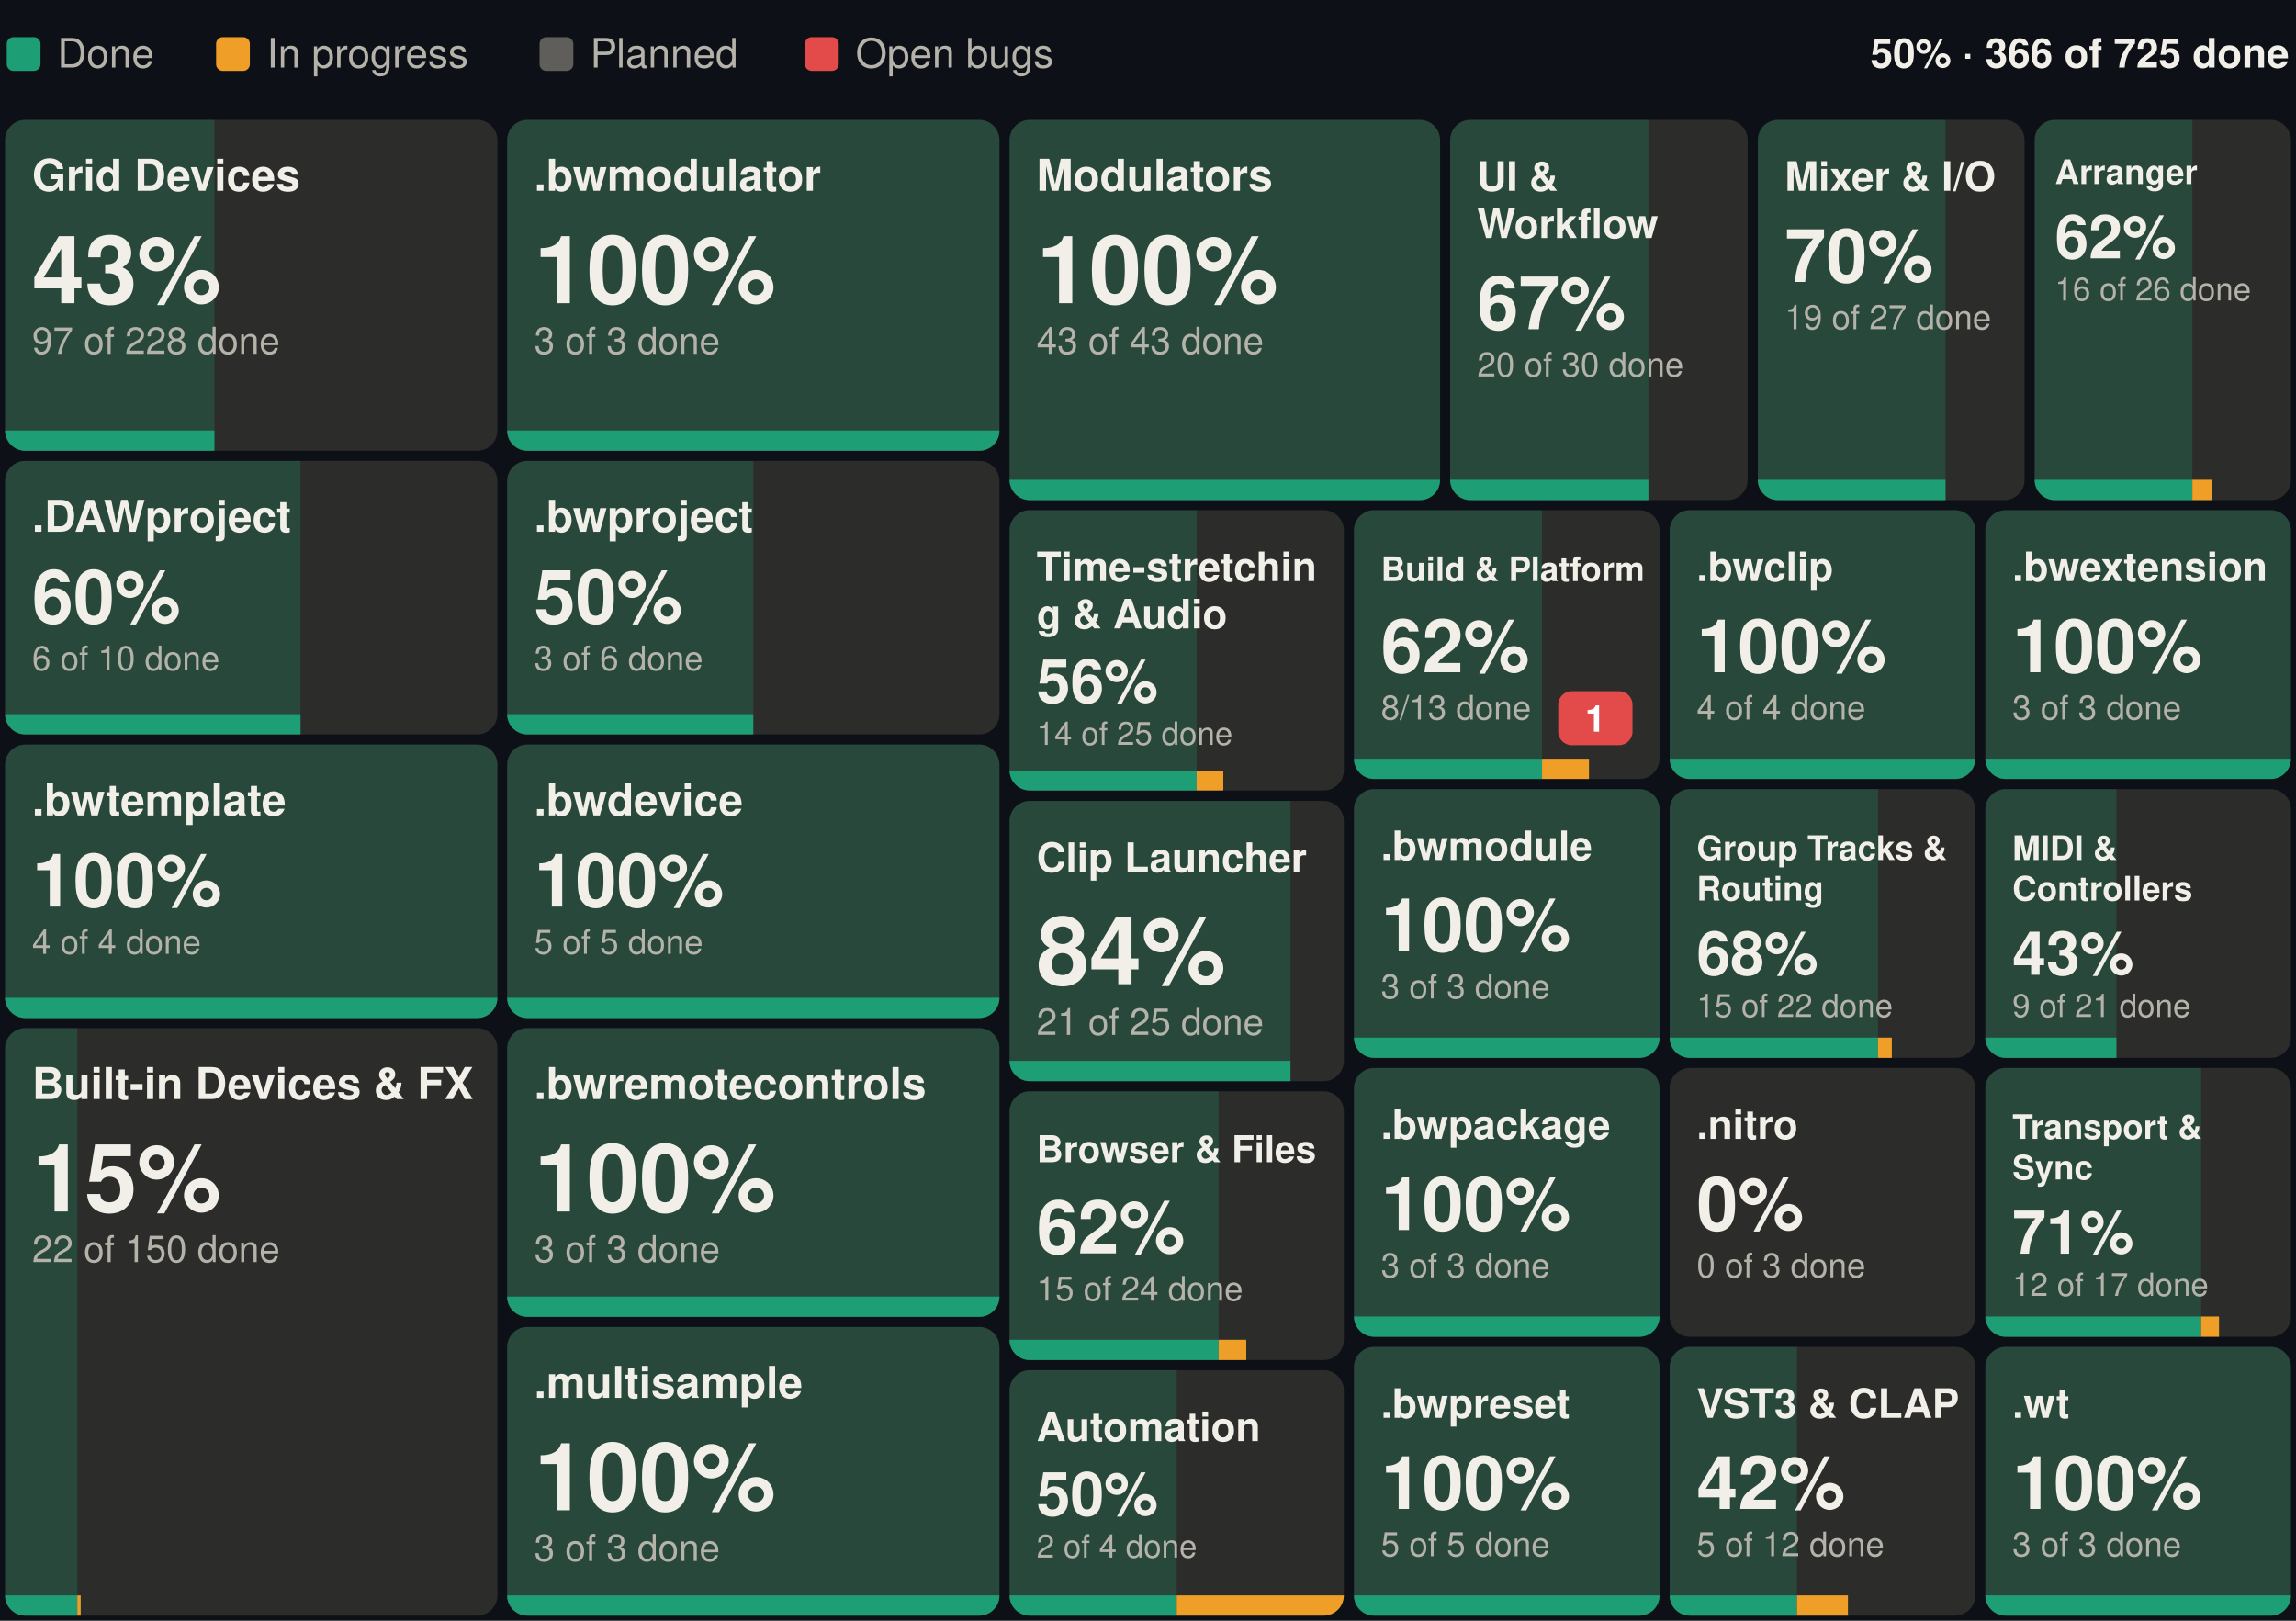
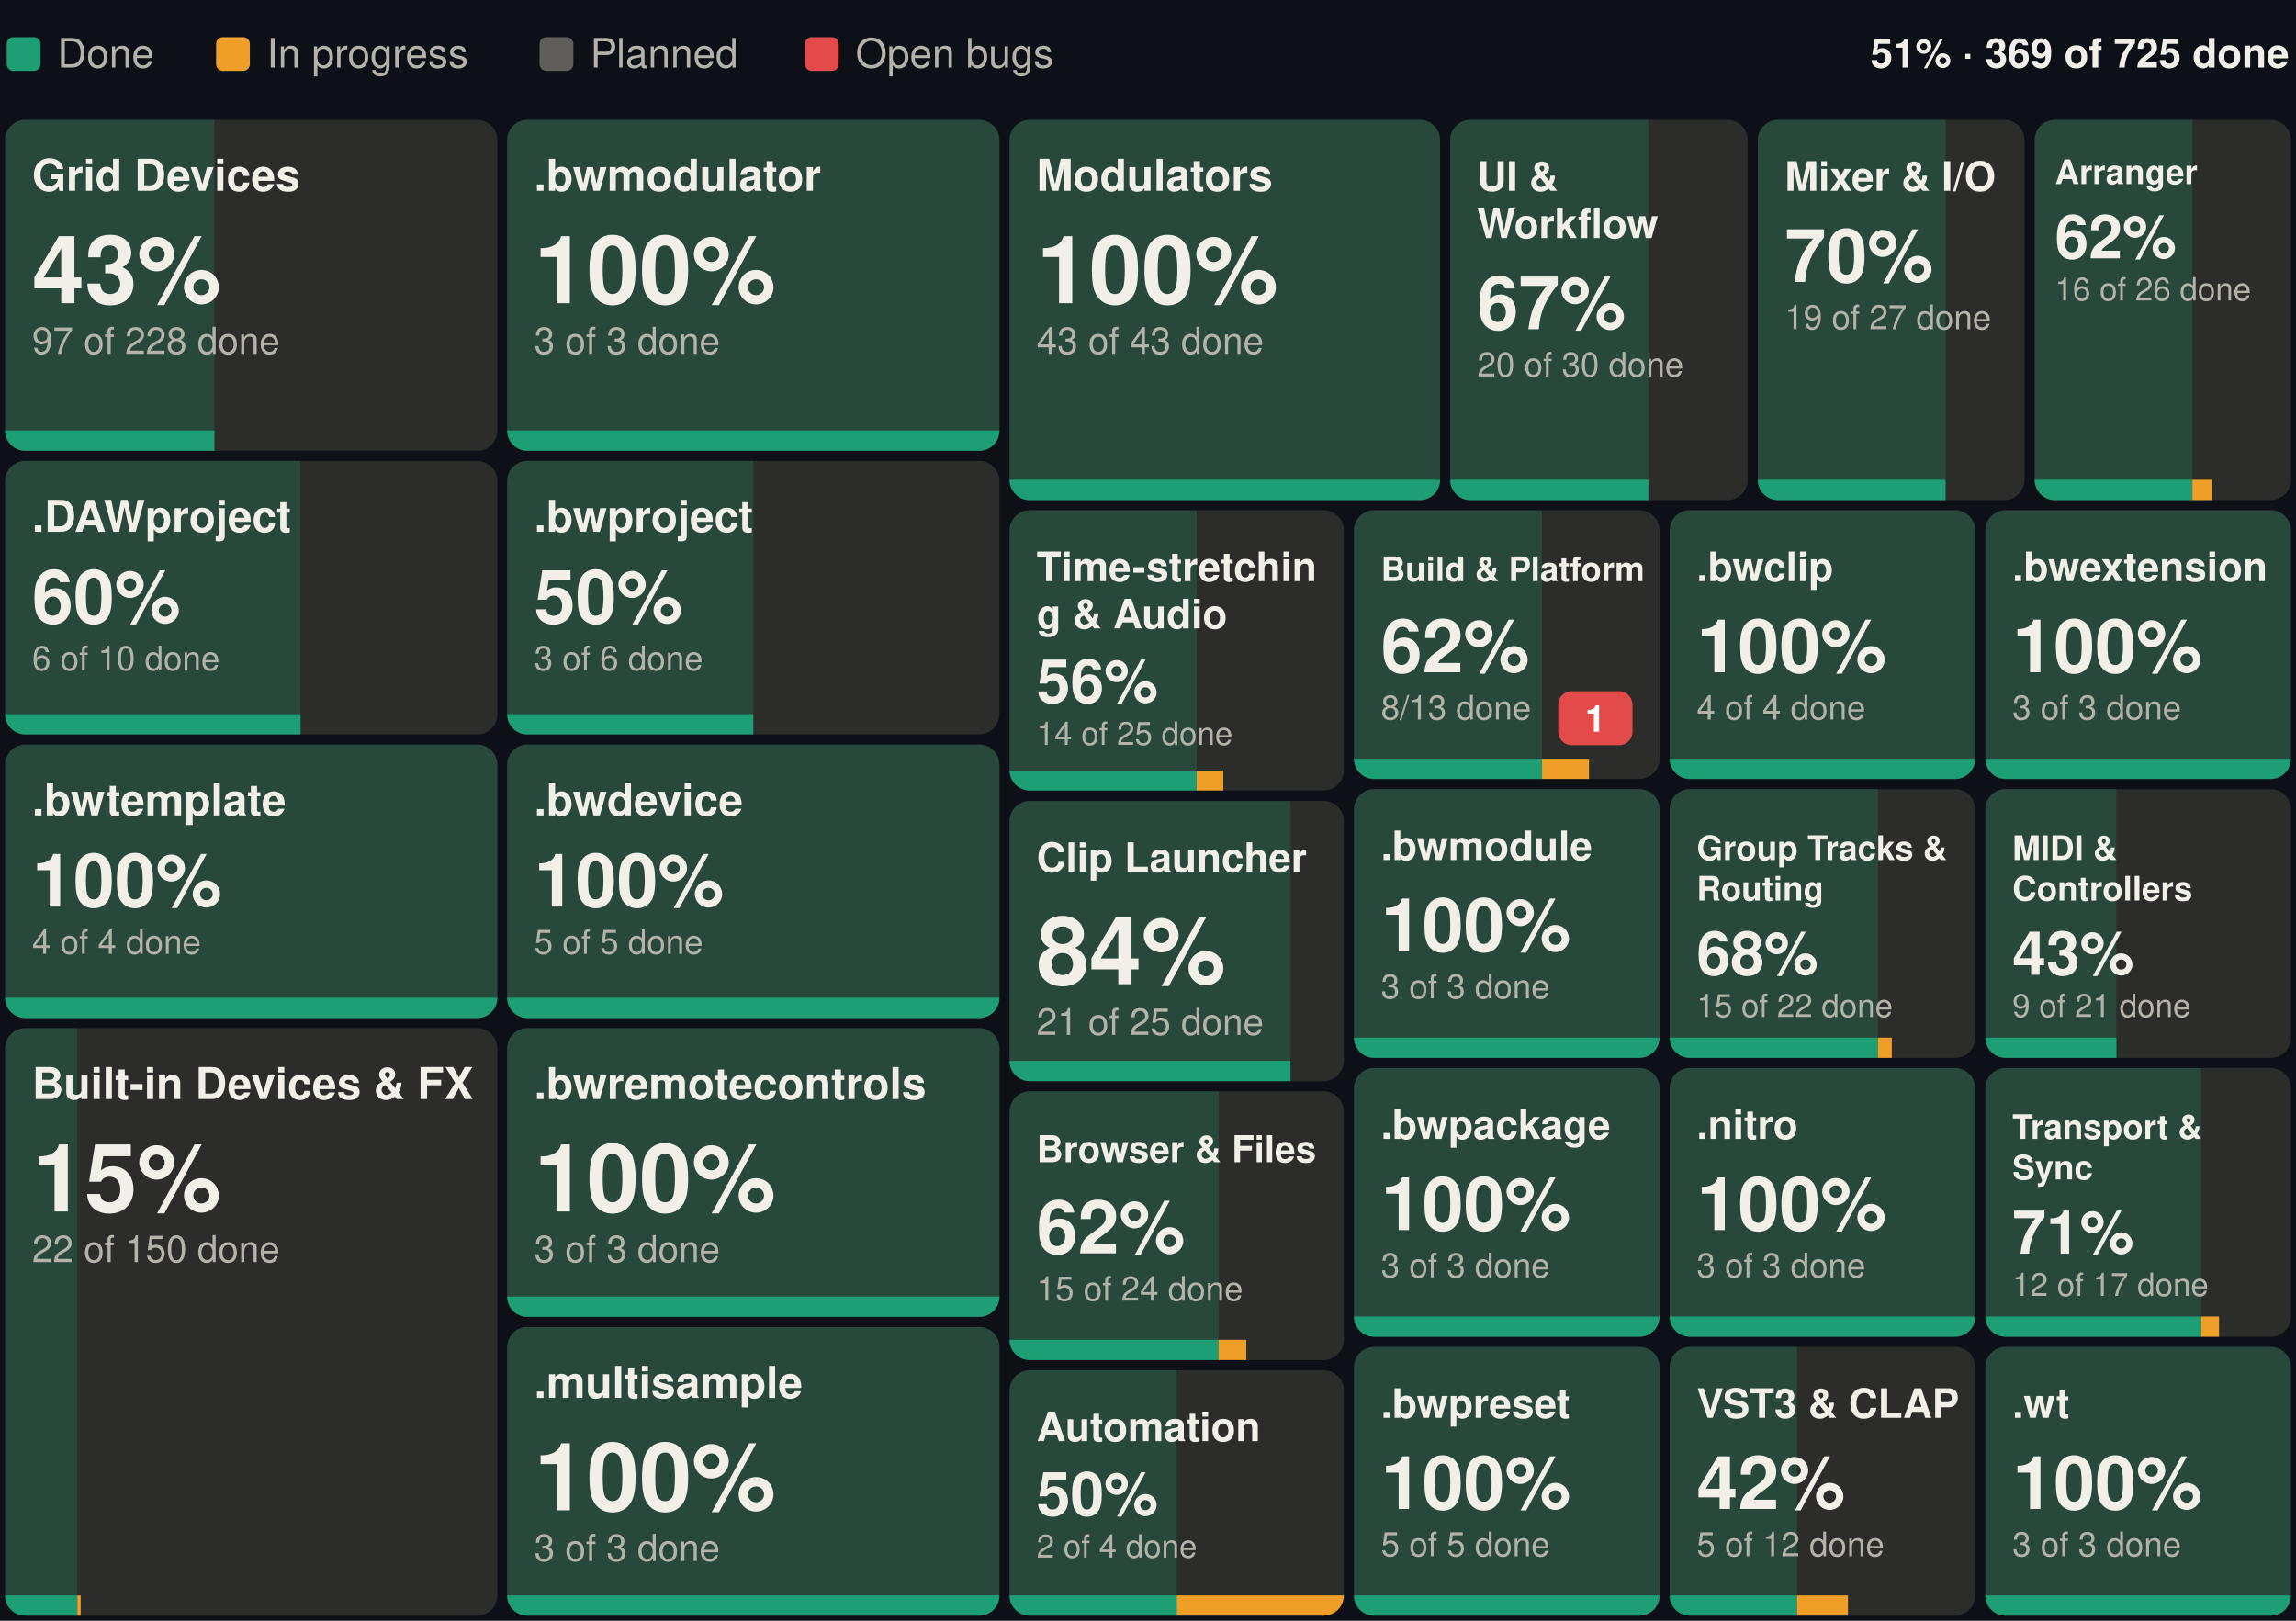
- <svg xmlns="http://www.w3.org/2000/svg" width="680" height="480" viewBox="0 0 680 480" font-family="-apple-system, BlinkMacSystemFont, 'Segoe UI', Helvetica, Arial, sans-serif" role="img" aria-label="Hikaru OpenLive vs Bitwig Studio 5.3.13: 366 of 725 features done">
+ <svg xmlns="http://www.w3.org/2000/svg" width="680" height="480" viewBox="0 0 680 480" font-family="-apple-system, BlinkMacSystemFont, 'Segoe UI', Helvetica, Arial, sans-serif" role="img" aria-label="Hikaru OpenLive vs Bitwig Studio 5.3.13: 369 of 725 features done">
  <rect width="680" height="480" fill="#0d1117" />
-   <text x="678.0" y="20.0" font-size="12" font-weight="600" text-anchor="end" fill="#F1EFE8">50% · 366 of 725 done</text>
+   <text x="678.0" y="20.0" font-size="12" font-weight="600" text-anchor="end" fill="#F1EFE8">51% · 369 of 725 done</text>
  <rect x="2.0" y="11" width="10" height="10" rx="2" fill="#1D9E75" />
  <text x="17.0" y="20.0" font-size="12" fill="#B4B2A9">Done</text>
  <rect x="64.0" y="11" width="10" height="10" rx="2" fill="#EF9F27" />
  <text x="79.0" y="20.0" font-size="12" fill="#B4B2A9">In progress</text>
  <rect x="159.8" y="11" width="10" height="10" rx="2" fill="#5F5E5A" />
  <text x="174.8" y="20.0" font-size="12" fill="#B4B2A9">Planned</text>
  <rect x="238.4" y="11" width="10" height="10" rx="2" fill="#E24B4A" />
  <text x="253.4" y="20.0" font-size="12" fill="#B4B2A9">Open bugs</text>
  <g>
    <clipPath id="b0">
      <rect x="299.0" y="237.2" width="99.0" height="83.0" rx="6" />
    </clipPath>
    <g clip-path="url(#b0)">
      <rect x="299.0" y="237.2" width="99.0" height="83.0" fill="#2C2C2A" />
      <rect x="299.0" y="237.2" width="83.2" height="83.0" fill="#1D9E75" fill-opacity="0.25" />
      <rect x="299.0" y="314.2" width="83.2" height="6" fill="#1D9E75" />
    </g>
    <text x="307.0" y="258.2" font-size="12" font-weight="600" fill="#F1EFE8">Clip Launcher</text>
    <text x="307.0" y="291.5" font-size="28" font-weight="600" fill="#F1EFE8">84%</text>
    <text x="307.0" y="306.5" font-size="11" fill="#B4B2A9">21 of 25 done</text>
  </g>
  <g>
    <clipPath id="b1">
      <rect x="602.6" y="35.5" width="75.9" height="112.6" rx="6" />
    </clipPath>
    <g clip-path="url(#b1)">
      <rect x="602.6" y="35.5" width="75.9" height="112.6" fill="#2C2C2A" />
      <rect x="602.6" y="35.5" width="46.7" height="112.6" fill="#1D9E75" fill-opacity="0.25" />
      <rect x="602.6" y="142.1" width="46.7" height="6" fill="#1D9E75" />
      <rect x="649.3" y="142.1" width="5.8" height="6" fill="#EF9F27" />
    </g>
    <text x="608.6" y="54.5" font-size="10" font-weight="600" fill="#F1EFE8">Arranger</text>
    <text x="608.6" y="76.5" font-size="18" font-weight="600" fill="#F1EFE8">62%</text>
    <text x="608.6" y="89.0" font-size="9.5" fill="#B4B2A9">16 of 26 done</text>
  </g>
  <g>
    <clipPath id="b2">
      <rect x="588.0" y="316.3" width="90.5" height="79.6" rx="6" />
    </clipPath>
    <g clip-path="url(#b2)">
      <rect x="588.0" y="316.3" width="90.5" height="79.6" fill="#2C2C2A" />
      <rect x="588.0" y="316.3" width="63.9" height="79.6" fill="#1D9E75" fill-opacity="0.25" />
      <rect x="588.0" y="389.9" width="63.9" height="6" fill="#1D9E75" />
      <rect x="651.9" y="389.9" width="5.3" height="6" fill="#EF9F27" />
    </g>
    <text x="596.0" y="337.3" font-size="10" font-weight="600" fill="#F1EFE8">Transport &amp;</text>
    <text x="596.0" y="349.3" font-size="10" font-weight="600" fill="#F1EFE8">Sync</text>
    <text x="596.0" y="371.3" font-size="18" font-weight="600" fill="#F1EFE8">71%</text>
    <text x="596.0" y="383.8" font-size="9.5" fill="#B4B2A9">12 of 17 done</text>
  </g>
  <g>
    <clipPath id="b3">
      <rect x="494.5" y="233.7" width="90.5" height="79.6" rx="6" />
    </clipPath>
    <g clip-path="url(#b3)">
      <rect x="494.5" y="233.7" width="90.5" height="79.6" fill="#2C2C2A" />
      <rect x="494.5" y="233.7" width="61.7" height="79.6" fill="#1D9E75" fill-opacity="0.25" />
      <rect x="494.5" y="307.3" width="61.7" height="6" fill="#1D9E75" />
      <rect x="556.2" y="307.3" width="4.1" height="6" fill="#EF9F27" />
    </g>
    <text x="502.5" y="254.7" font-size="10" font-weight="600" fill="#F1EFE8">Group Tracks &amp;</text>
    <text x="502.5" y="266.7" font-size="10" font-weight="600" fill="#F1EFE8">Routing</text>
    <text x="502.5" y="288.7" font-size="18" font-weight="600" fill="#F1EFE8">68%</text>
    <text x="502.5" y="301.2" font-size="9.5" fill="#B4B2A9">15 of 22 done</text>
  </g>
  <g>
    <clipPath id="b4">
      <rect x="299.0" y="151.1" width="99.0" height="83.0" rx="6" />
    </clipPath>
    <g clip-path="url(#b4)">
      <rect x="299.0" y="151.1" width="99.0" height="83.0" fill="#2C2C2A" />
      <rect x="299.0" y="151.1" width="55.4" height="83.0" fill="#1D9E75" fill-opacity="0.25" />
      <rect x="299.0" y="228.2" width="55.4" height="6" fill="#1D9E75" />
      <rect x="354.4" y="228.2" width="7.9" height="6" fill="#EF9F27" />
    </g>
    <text x="307.0" y="172.1" font-size="12" font-weight="600" fill="#F1EFE8">Time-stretchin</text>
    <text x="307.0" y="186.1" font-size="12" font-weight="600" fill="#F1EFE8">g &amp; Audio</text>
    <text x="307.0" y="208.1" font-size="18" font-weight="600" fill="#F1EFE8">56%</text>
    <text x="307.0" y="220.6" font-size="9.5" fill="#B4B2A9">14 of 25 done</text>
  </g>
  <g>
    <clipPath id="b5">
      <rect x="1.5" y="304.5" width="145.8" height="174.0" rx="6" />
    </clipPath>
    <g clip-path="url(#b5)">
      <rect x="1.5" y="304.5" width="145.8" height="174.0" fill="#2C2C2A" />
      <rect x="1.5" y="304.5" width="21.4" height="174.0" fill="#1D9E75" fill-opacity="0.25" />
      <rect x="1.5" y="472.5" width="21.4" height="6" fill="#1D9E75" />
      <rect x="22.9" y="472.5" width="1.0" height="6" fill="#EF9F27" />
    </g>
    <text x="9.5" y="325.5" font-size="13" font-weight="600" fill="#F1EFE8">Built-in Devices &amp; FX</text>
    <text x="9.5" y="358.8" font-size="28" font-weight="600" fill="#F1EFE8">15%</text>
    <text x="9.5" y="373.8" font-size="11" fill="#B4B2A9">22 of 150 done</text>
  </g>
  <g>
    <clipPath id="b6">
      <rect x="299.0" y="35.5" width="127.5" height="112.6" rx="6" />
    </clipPath>
    <g clip-path="url(#b6)">
      <rect x="299.0" y="35.5" width="127.5" height="112.6" fill="#2C2C2A" />
      <rect x="299.0" y="35.5" width="127.5" height="112.6" fill="#1D9E75" fill-opacity="0.25" />
      <rect x="299.0" y="142.1" width="127.5" height="6" fill="#1D9E75" />
    </g>
    <text x="307.0" y="56.5" font-size="13" font-weight="600" fill="#F1EFE8">Modulators</text>
    <text x="307.0" y="89.8" font-size="28" font-weight="600" fill="#F1EFE8">100%</text>
    <text x="307.0" y="104.8" font-size="11" fill="#B4B2A9">43 of 43 done</text>
  </g>
  <g>
    <clipPath id="b7">
      <rect x="1.5" y="35.5" width="145.8" height="98.0" rx="6" />
    </clipPath>
    <g clip-path="url(#b7)">
      <rect x="1.5" y="35.5" width="145.8" height="98.0" fill="#2C2C2A" />
      <rect x="1.5" y="35.5" width="62.0" height="98.0" fill="#1D9E75" fill-opacity="0.25" />
      <rect x="1.5" y="127.5" width="62.0" height="6" fill="#1D9E75" />
    </g>
    <text x="9.5" y="56.5" font-size="13" font-weight="600" fill="#F1EFE8">Grid Devices</text>
    <text x="9.5" y="89.8" font-size="28" font-weight="600" fill="#F1EFE8">43%</text>
    <text x="9.5" y="104.8" font-size="11" fill="#B4B2A9">97 of 228 done</text>
  </g>
  <g>
    <clipPath id="b8">
      <rect x="520.6" y="35.5" width="79.0" height="112.6" rx="6" />
    </clipPath>
    <g clip-path="url(#b8)">
      <rect x="520.6" y="35.5" width="79.0" height="112.6" fill="#2C2C2A" />
      <rect x="520.6" y="35.5" width="55.6" height="112.6" fill="#1D9E75" fill-opacity="0.25" />
      <rect x="520.6" y="142.1" width="55.6" height="6" fill="#1D9E75" />
    </g>
    <text x="528.6" y="56.5" font-size="12" font-weight="600" fill="#F1EFE8">Mixer &amp; I/O</text>
    <text x="528.6" y="83.5" font-size="22" font-weight="600" fill="#F1EFE8">70%</text>
    <text x="528.6" y="97.5" font-size="10" fill="#B4B2A9">19 of 27 done</text>
  </g>
  <g>
    <clipPath id="b9">
      <rect x="299.0" y="323.2" width="99.0" height="79.6" rx="6" />
    </clipPath>
    <g clip-path="url(#b9)">
      <rect x="299.0" y="323.2" width="99.0" height="79.6" fill="#2C2C2A" />
      <rect x="299.0" y="323.2" width="61.9" height="79.6" fill="#1D9E75" fill-opacity="0.25" />
      <rect x="299.0" y="396.8" width="61.9" height="6" fill="#1D9E75" />
      <rect x="360.9" y="396.8" width="8.2" height="6" fill="#EF9F27" />
    </g>
    <text x="307.0" y="344.2" font-size="11" font-weight="600" fill="#F1EFE8">Browser &amp; Files</text>
    <text x="307.0" y="371.2" font-size="22" font-weight="600" fill="#F1EFE8">62%</text>
    <text x="307.0" y="385.2" font-size="10" fill="#B4B2A9">15 of 24 done</text>
  </g>
  <g>
    <clipPath id="b10">
      <rect x="588.0" y="233.7" width="90.5" height="79.6" rx="6" />
    </clipPath>
    <g clip-path="url(#b10)">
      <rect x="588.0" y="233.7" width="90.5" height="79.6" fill="#2C2C2A" />
      <rect x="588.0" y="233.7" width="38.8" height="79.6" fill="#1D9E75" fill-opacity="0.25" />
      <rect x="588.0" y="307.3" width="38.8" height="6" fill="#1D9E75" />
    </g>
    <text x="596.0" y="254.7" font-size="10" font-weight="600" fill="#F1EFE8">MIDI &amp;</text>
    <text x="596.0" y="266.7" font-size="10" font-weight="600" fill="#F1EFE8">Controllers</text>
    <text x="596.0" y="288.7" font-size="18" font-weight="600" fill="#F1EFE8">43%</text>
    <text x="596.0" y="301.2" font-size="9.5" fill="#B4B2A9">9 of 21 done</text>
  </g>
  <g>
    <clipPath id="b11">
      <rect x="429.5" y="35.5" width="88.1" height="112.6" rx="6" />
    </clipPath>
    <g clip-path="url(#b11)">
      <rect x="429.5" y="35.5" width="88.1" height="112.6" fill="#2C2C2A" />
      <rect x="429.5" y="35.5" width="58.7" height="112.6" fill="#1D9E75" fill-opacity="0.25" />
      <rect x="429.5" y="142.1" width="58.7" height="6" fill="#1D9E75" />
    </g>
    <text x="437.5" y="56.5" font-size="12" font-weight="600" fill="#F1EFE8">UI &amp;</text>
    <text x="437.5" y="70.5" font-size="12" font-weight="600" fill="#F1EFE8">Workflow</text>
    <text x="437.5" y="97.5" font-size="22" font-weight="600" fill="#F1EFE8">67%</text>
    <text x="437.5" y="111.5" font-size="10" fill="#B4B2A9">20 of 30 done</text>
  </g>
  <g>
    <clipPath id="b12">
      <rect x="401.0" y="151.1" width="90.5" height="79.6" rx="6" />
    </clipPath>
    <g clip-path="url(#b12)">
      <rect x="401.0" y="151.1" width="90.5" height="79.6" fill="#2C2C2A" />
      <rect x="401.0" y="151.1" width="55.7" height="79.6" fill="#1D9E75" fill-opacity="0.25" />
      <rect x="401.0" y="224.7" width="55.7" height="6" fill="#1D9E75" />
      <rect x="456.7" y="224.7" width="13.9" height="6" fill="#EF9F27" />
    </g>
    <text x="409.0" y="172.1" font-size="10" font-weight="600" fill="#F1EFE8">Build &amp; Platform</text>
    <text x="409.0" y="199.1" font-size="22" font-weight="600" fill="#F1EFE8">62%</text>
    <text x="409.0" y="213.1" font-size="10" fill="#B4B2A9">8/13 done</text>
    <rect x="461.5" y="204.7" width="22.0" height="16.0" rx="4" fill="#E24B4A" />
    <text x="472.5" y="216.7" font-size="11" font-weight="600" text-anchor="middle" fill="#ffffff">1</text>
  </g>
  <g>
    <clipPath id="b13">
      <rect x="494.5" y="398.9" width="90.5" height="79.6" rx="6" />
    </clipPath>
    <g clip-path="url(#b13)">
      <rect x="494.5" y="398.9" width="90.5" height="79.6" fill="#2C2C2A" />
      <rect x="494.5" y="398.9" width="37.7" height="79.6" fill="#1D9E75" fill-opacity="0.25" />
      <rect x="494.5" y="472.5" width="37.7" height="6" fill="#1D9E75" />
      <rect x="532.2" y="472.5" width="15.1" height="6" fill="#EF9F27" />
    </g>
    <text x="502.5" y="419.9" font-size="12" font-weight="600" fill="#F1EFE8">VST3 &amp; CLAP</text>
    <text x="502.5" y="446.9" font-size="22" font-weight="600" fill="#F1EFE8">42%</text>
    <text x="502.5" y="460.9" font-size="10" fill="#B4B2A9">5 of 12 done</text>
  </g>
  <g>
    <clipPath id="b14">
      <rect x="299.0" y="405.8" width="99.0" height="72.7" rx="6" />
    </clipPath>
    <g clip-path="url(#b14)">
      <rect x="299.0" y="405.8" width="99.0" height="72.7" fill="#2C2C2A" />
      <rect x="299.0" y="405.8" width="49.5" height="72.7" fill="#1D9E75" fill-opacity="0.25" />
      <rect x="299.0" y="472.5" width="49.5" height="6" fill="#1D9E75" />
      <rect x="348.5" y="472.5" width="49.5" height="6" fill="#EF9F27" />
    </g>
    <text x="307.0" y="426.8" font-size="12" font-weight="600" fill="#F1EFE8">Automation</text>
    <text x="307.0" y="448.8" font-size="18" font-weight="600" fill="#F1EFE8">50%</text>
    <text x="307.0" y="461.3" font-size="9.5" fill="#B4B2A9">2 of 4 done</text>
  </g>
  <g>
    <clipPath id="b15">
      <rect x="1.5" y="136.5" width="145.8" height="81.0" rx="6" />
    </clipPath>
    <g clip-path="url(#b15)">
      <rect x="1.5" y="136.5" width="145.8" height="81.0" fill="#2C2C2A" />
      <rect x="1.5" y="136.5" width="87.5" height="81.0" fill="#1D9E75" fill-opacity="0.25" />
      <rect x="1.5" y="211.5" width="87.5" height="6" fill="#1D9E75" />
    </g>
    <text x="9.5" y="157.5" font-size="13" font-weight="600" fill="#F1EFE8">.DAWproject</text>
    <text x="9.5" y="184.5" font-size="22" font-weight="600" fill="#F1EFE8">60%</text>
    <text x="9.5" y="198.5" font-size="10" fill="#B4B2A9">6 of 10 done</text>
  </g>
  <g>
    <clipPath id="b16">
      <rect x="150.2" y="136.5" width="145.8" height="81.0" rx="6" />
    </clipPath>
    <g clip-path="url(#b16)">
      <rect x="150.2" y="136.5" width="145.8" height="81.0" fill="#2C2C2A" />
      <rect x="150.2" y="136.5" width="72.9" height="81.0" fill="#1D9E75" fill-opacity="0.25" />
      <rect x="150.2" y="211.5" width="72.9" height="6" fill="#1D9E75" />
    </g>
    <text x="158.2" y="157.5" font-size="13" font-weight="600" fill="#F1EFE8">.bwproject</text>
    <text x="158.2" y="184.5" font-size="22" font-weight="600" fill="#F1EFE8">50%</text>
    <text x="158.2" y="198.5" font-size="10" fill="#B4B2A9">3 of 6 done</text>
  </g>
  <g>
    <clipPath id="b17">
      <rect x="1.5" y="220.5" width="145.8" height="81.0" rx="6" />
    </clipPath>
    <g clip-path="url(#b17)">
      <rect x="1.5" y="220.5" width="145.8" height="81.0" fill="#2C2C2A" />
      <rect x="1.5" y="220.5" width="145.8" height="81.0" fill="#1D9E75" fill-opacity="0.25" />
      <rect x="1.5" y="295.5" width="145.8" height="6" fill="#1D9E75" />
    </g>
    <text x="9.5" y="241.5" font-size="13" font-weight="600" fill="#F1EFE8">.bwtemplate</text>
    <text x="9.5" y="268.5" font-size="22" font-weight="600" fill="#F1EFE8">100%</text>
    <text x="9.5" y="282.5" font-size="10" fill="#B4B2A9">4 of 4 done</text>
  </g>
  <g>
    <clipPath id="b18">
      <rect x="150.2" y="220.5" width="145.8" height="81.0" rx="6" />
    </clipPath>
    <g clip-path="url(#b18)">
      <rect x="150.2" y="220.5" width="145.8" height="81.0" fill="#2C2C2A" />
      <rect x="150.2" y="220.5" width="145.8" height="81.0" fill="#1D9E75" fill-opacity="0.25" />
      <rect x="150.2" y="295.5" width="145.8" height="6" fill="#1D9E75" />
    </g>
    <text x="158.2" y="241.5" font-size="13" font-weight="600" fill="#F1EFE8">.bwdevice</text>
    <text x="158.2" y="268.5" font-size="22" font-weight="600" fill="#F1EFE8">100%</text>
    <text x="158.2" y="282.5" font-size="10" fill="#B4B2A9">5 of 5 done</text>
  </g>
  <g>
    <clipPath id="b19">
      <rect x="401.0" y="398.9" width="90.5" height="79.6" rx="6" />
    </clipPath>
    <g clip-path="url(#b19)">
      <rect x="401.0" y="398.9" width="90.5" height="79.6" fill="#2C2C2A" />
      <rect x="401.0" y="398.9" width="90.5" height="79.6" fill="#1D9E75" fill-opacity="0.25" />
      <rect x="401.0" y="472.5" width="90.5" height="6" fill="#1D9E75" />
    </g>
    <text x="409.0" y="419.9" font-size="12" font-weight="600" fill="#F1EFE8">.bwpreset</text>
    <text x="409.0" y="446.9" font-size="22" font-weight="600" fill="#F1EFE8">100%</text>
    <text x="409.0" y="460.9" font-size="10" fill="#B4B2A9">5 of 5 done</text>
  </g>
  <g>
    <clipPath id="b20">
      <rect x="494.5" y="151.1" width="90.5" height="79.6" rx="6" />
    </clipPath>
    <g clip-path="url(#b20)">
      <rect x="494.5" y="151.1" width="90.5" height="79.6" fill="#2C2C2A" />
      <rect x="494.5" y="151.1" width="90.5" height="79.6" fill="#1D9E75" fill-opacity="0.25" />
      <rect x="494.5" y="224.7" width="90.5" height="6" fill="#1D9E75" />
    </g>
    <text x="502.5" y="172.1" font-size="12" font-weight="600" fill="#F1EFE8">.bwclip</text>
    <text x="502.5" y="199.1" font-size="22" font-weight="600" fill="#F1EFE8">100%</text>
    <text x="502.5" y="213.1" font-size="10" fill="#B4B2A9">4 of 4 done</text>
  </g>
  <g>
    <clipPath id="b21">
      <rect x="150.2" y="35.5" width="145.8" height="98.0" rx="6" />
    </clipPath>
    <g clip-path="url(#b21)">
      <rect x="150.2" y="35.5" width="145.8" height="98.0" fill="#2C2C2A" />
      <rect x="150.2" y="35.5" width="145.8" height="98.0" fill="#1D9E75" fill-opacity="0.25" />
      <rect x="150.2" y="127.5" width="145.8" height="6" fill="#1D9E75" />
    </g>
    <text x="158.2" y="56.5" font-size="13" font-weight="600" fill="#F1EFE8">.bwmodulator</text>
    <text x="158.2" y="89.8" font-size="28" font-weight="600" fill="#F1EFE8">100%</text>
    <text x="158.2" y="104.8" font-size="11" fill="#B4B2A9">3 of 3 done</text>
  </g>
  <g>
    <clipPath id="b22">
      <rect x="401.0" y="233.7" width="90.5" height="79.6" rx="6" />
    </clipPath>
    <g clip-path="url(#b22)">
      <rect x="401.0" y="233.7" width="90.5" height="79.6" fill="#2C2C2A" />
      <rect x="401.0" y="233.7" width="90.5" height="79.6" fill="#1D9E75" fill-opacity="0.25" />
      <rect x="401.0" y="307.3" width="90.5" height="6" fill="#1D9E75" />
    </g>
    <text x="409.0" y="254.7" font-size="12" font-weight="600" fill="#F1EFE8">.bwmodule</text>
    <text x="409.0" y="281.7" font-size="22" font-weight="600" fill="#F1EFE8">100%</text>
    <text x="409.0" y="295.7" font-size="10" fill="#B4B2A9">3 of 3 done</text>
  </g>
  <g>
    <clipPath id="b23">
      <rect x="150.2" y="304.5" width="145.8" height="85.5" rx="6" />
    </clipPath>
    <g clip-path="url(#b23)">
      <rect x="150.2" y="304.5" width="145.8" height="85.5" fill="#2C2C2A" />
      <rect x="150.2" y="304.5" width="145.8" height="85.5" fill="#1D9E75" fill-opacity="0.25" />
      <rect x="150.2" y="384.0" width="145.8" height="6" fill="#1D9E75" />
    </g>
    <text x="158.2" y="325.5" font-size="13" font-weight="600" fill="#F1EFE8">.bwremotecontrols</text>
    <text x="158.2" y="358.8" font-size="28" font-weight="600" fill="#F1EFE8">100%</text>
    <text x="158.2" y="373.8" font-size="11" fill="#B4B2A9">3 of 3 done</text>
  </g>
  <g>
    <clipPath id="b24">
      <rect x="588.0" y="151.1" width="90.5" height="79.6" rx="6" />
    </clipPath>
    <g clip-path="url(#b24)">
      <rect x="588.0" y="151.1" width="90.5" height="79.6" fill="#2C2C2A" />
      <rect x="588.0" y="151.1" width="90.5" height="79.6" fill="#1D9E75" fill-opacity="0.25" />
      <rect x="588.0" y="224.7" width="90.5" height="6" fill="#1D9E75" />
    </g>
    <text x="596.0" y="172.1" font-size="12" font-weight="600" fill="#F1EFE8">.bwextension</text>
    <text x="596.0" y="199.1" font-size="22" font-weight="600" fill="#F1EFE8">100%</text>
    <text x="596.0" y="213.1" font-size="10" fill="#B4B2A9">3 of 3 done</text>
  </g>
  <g>
    <clipPath id="b25">
      <rect x="401.0" y="316.3" width="90.5" height="79.6" rx="6" />
    </clipPath>
    <g clip-path="url(#b25)">
      <rect x="401.0" y="316.3" width="90.5" height="79.6" fill="#2C2C2A" />
      <rect x="401.0" y="316.3" width="90.5" height="79.6" fill="#1D9E75" fill-opacity="0.25" />
      <rect x="401.0" y="389.9" width="90.5" height="6" fill="#1D9E75" />
    </g>
    <text x="409.0" y="337.3" font-size="12" font-weight="600" fill="#F1EFE8">.bwpackage</text>
    <text x="409.0" y="364.3" font-size="22" font-weight="600" fill="#F1EFE8">100%</text>
    <text x="409.0" y="378.3" font-size="10" fill="#B4B2A9">3 of 3 done</text>
  </g>
  <g>
    <clipPath id="b26">
      <rect x="150.2" y="393.0" width="145.8" height="85.5" rx="6" />
    </clipPath>
    <g clip-path="url(#b26)">
      <rect x="150.2" y="393.0" width="145.8" height="85.5" fill="#2C2C2A" />
      <rect x="150.2" y="393.0" width="145.8" height="85.5" fill="#1D9E75" fill-opacity="0.25" />
      <rect x="150.2" y="472.5" width="145.8" height="6" fill="#1D9E75" />
    </g>
    <text x="158.2" y="414.0" font-size="13" font-weight="600" fill="#F1EFE8">.multisample</text>
    <text x="158.2" y="447.3" font-size="28" font-weight="600" fill="#F1EFE8">100%</text>
    <text x="158.2" y="462.3" font-size="11" fill="#B4B2A9">3 of 3 done</text>
  </g>
  <g>
    <clipPath id="b27">
      <rect x="588.0" y="398.9" width="90.5" height="79.6" rx="6" />
    </clipPath>
    <g clip-path="url(#b27)">
      <rect x="588.0" y="398.9" width="90.5" height="79.6" fill="#2C2C2A" />
      <rect x="588.0" y="398.9" width="90.5" height="79.6" fill="#1D9E75" fill-opacity="0.25" />
      <rect x="588.0" y="472.5" width="90.5" height="6" fill="#1D9E75" />
    </g>
    <text x="596.0" y="419.9" font-size="12" font-weight="600" fill="#F1EFE8">.wt</text>
    <text x="596.0" y="446.9" font-size="22" font-weight="600" fill="#F1EFE8">100%</text>
    <text x="596.0" y="460.9" font-size="10" fill="#B4B2A9">3 of 3 done</text>
  </g>
  <g>
    <clipPath id="b28">
      <rect x="494.5" y="316.3" width="90.5" height="79.6" rx="6" />
    </clipPath>
    <g clip-path="url(#b28)">
      <rect x="494.5" y="316.3" width="90.5" height="79.6" fill="#2C2C2A" />
+       <rect x="494.5" y="316.3" width="90.5" height="79.6" fill="#1D9E75" fill-opacity="0.25" />
+       <rect x="494.5" y="389.9" width="90.5" height="6" fill="#1D9E75" />
    </g>
    <text x="502.5" y="337.3" font-size="12" font-weight="600" fill="#F1EFE8">.nitro</text>
-     <text x="502.5" y="364.3" font-size="22" font-weight="600" fill="#F1EFE8">0%</text>
-     <text x="502.5" y="378.3" font-size="10" fill="#B4B2A9">0 of 3 done</text>
+     <text x="502.5" y="364.3" font-size="22" font-weight="600" fill="#F1EFE8">100%</text>
+     <text x="502.5" y="378.3" font-size="10" fill="#B4B2A9">3 of 3 done</text>
  </g>
</svg>
